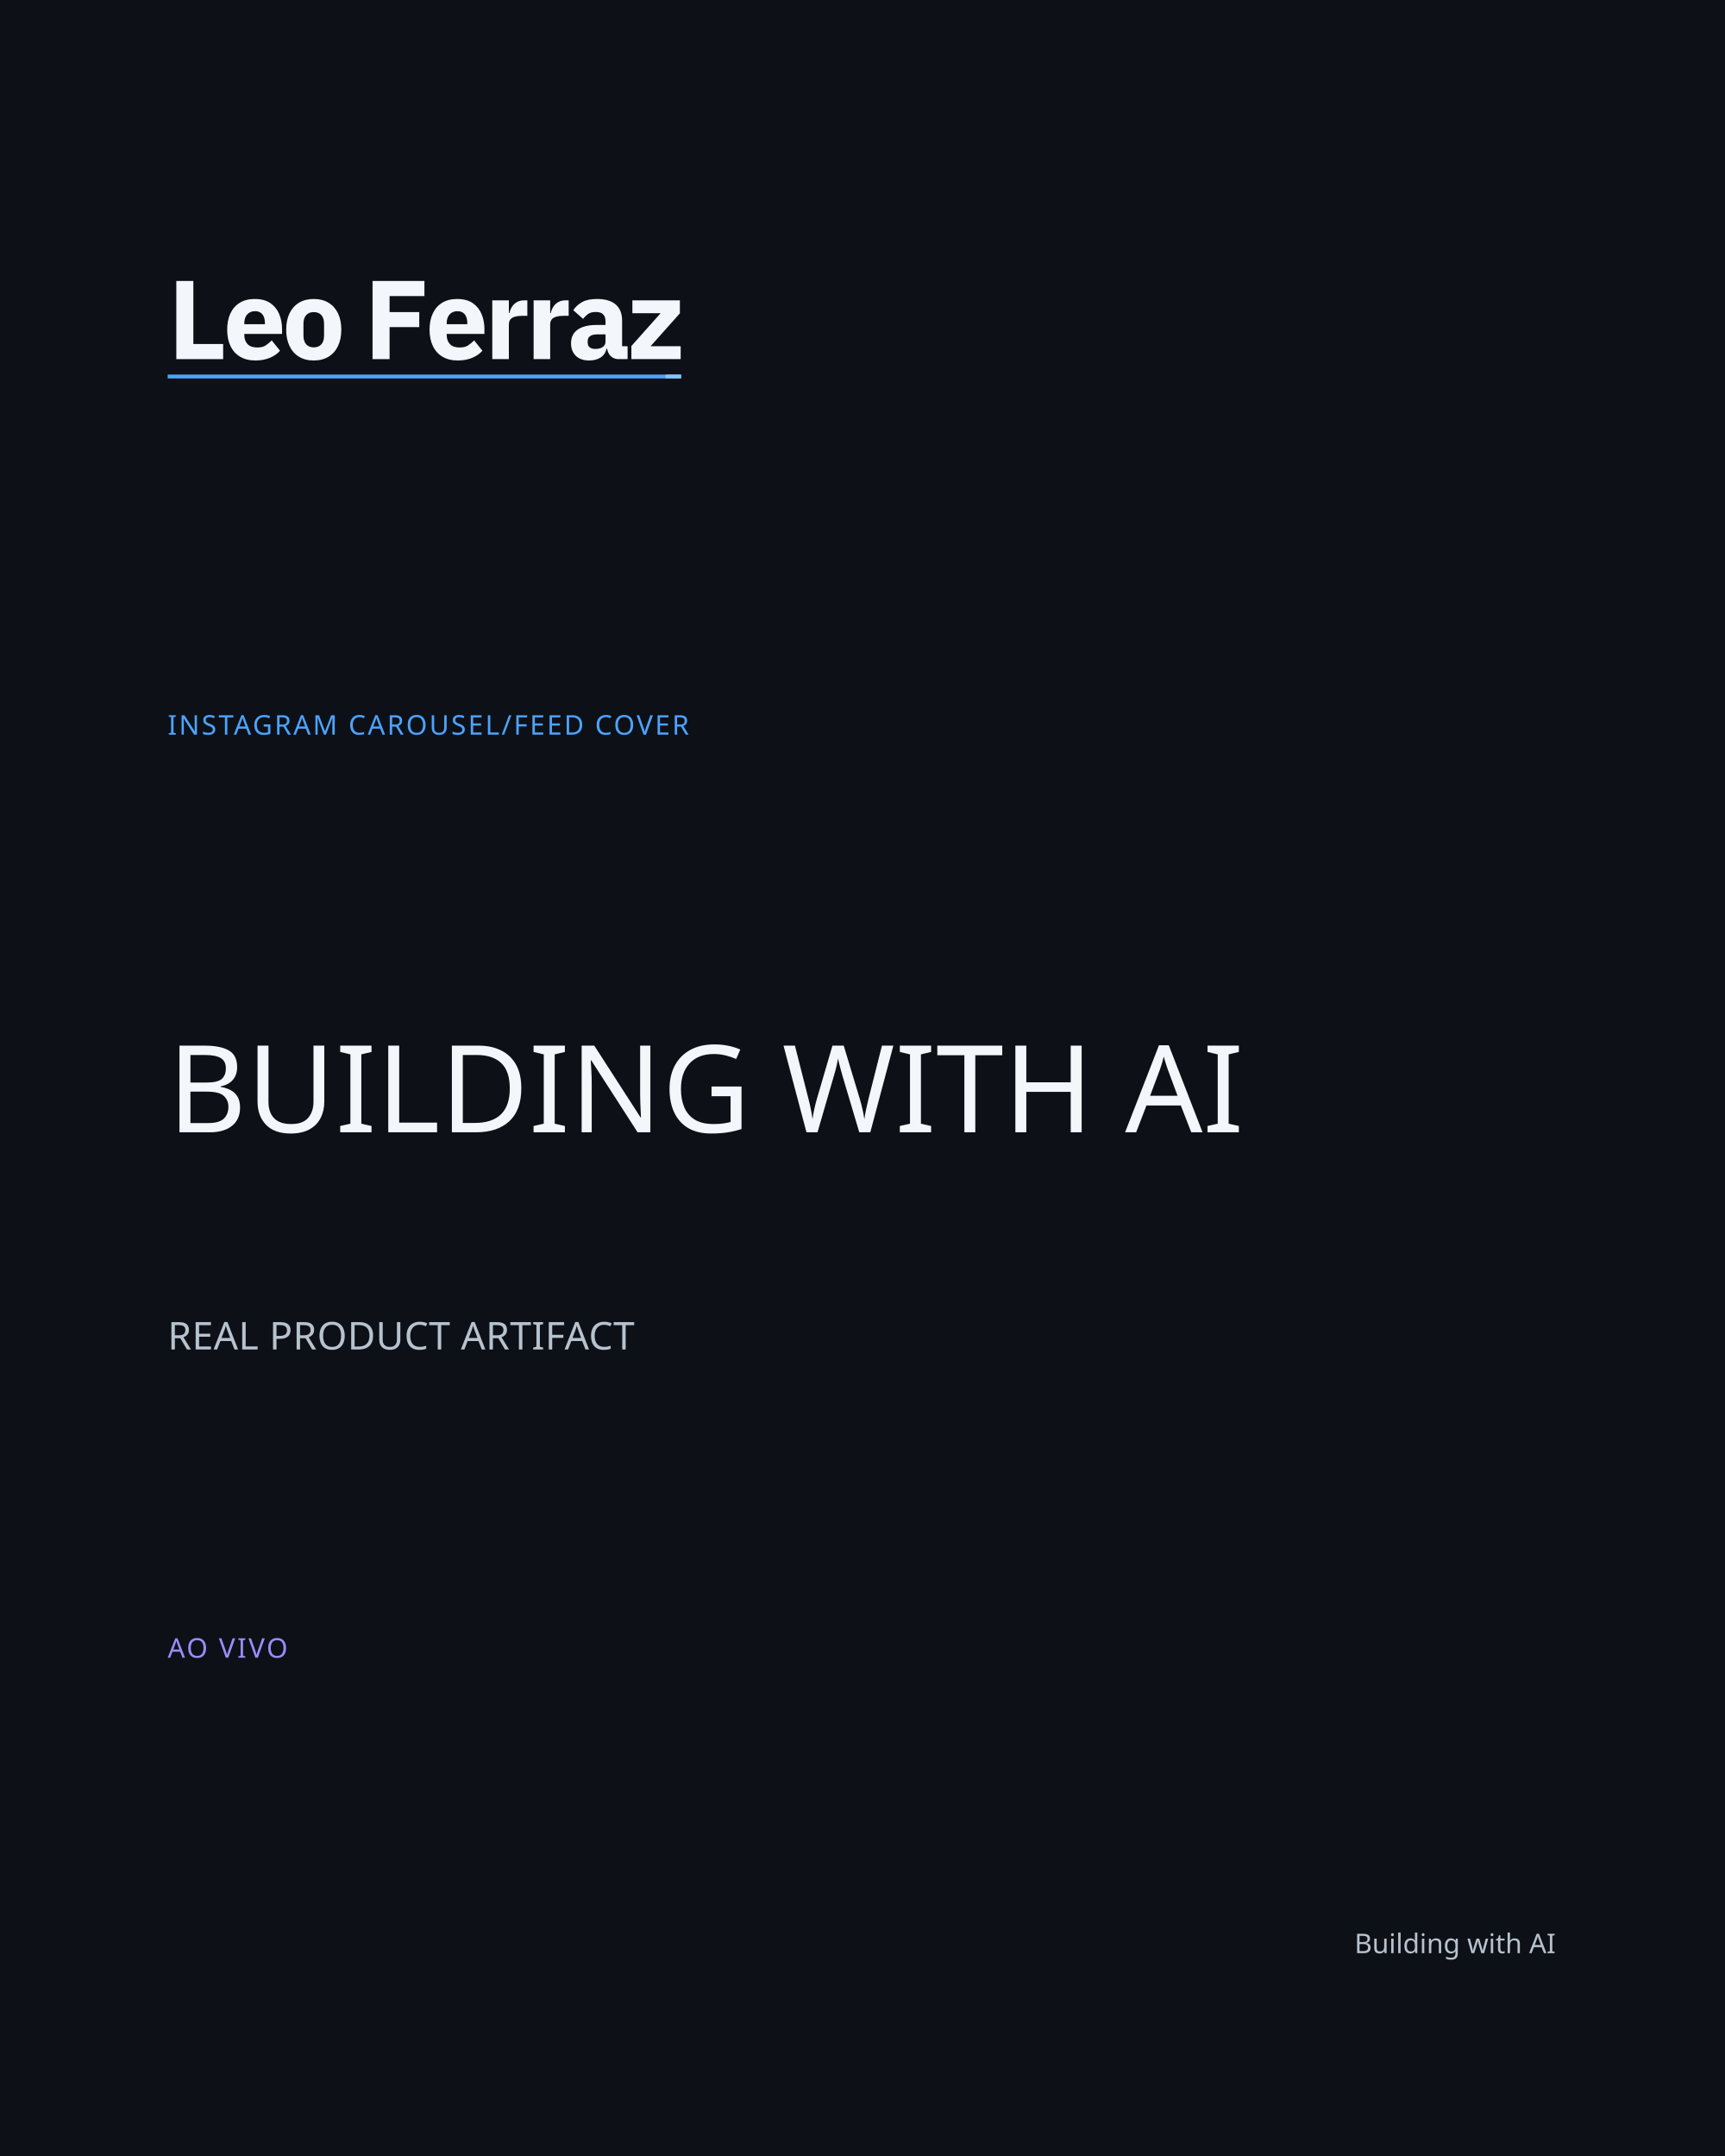
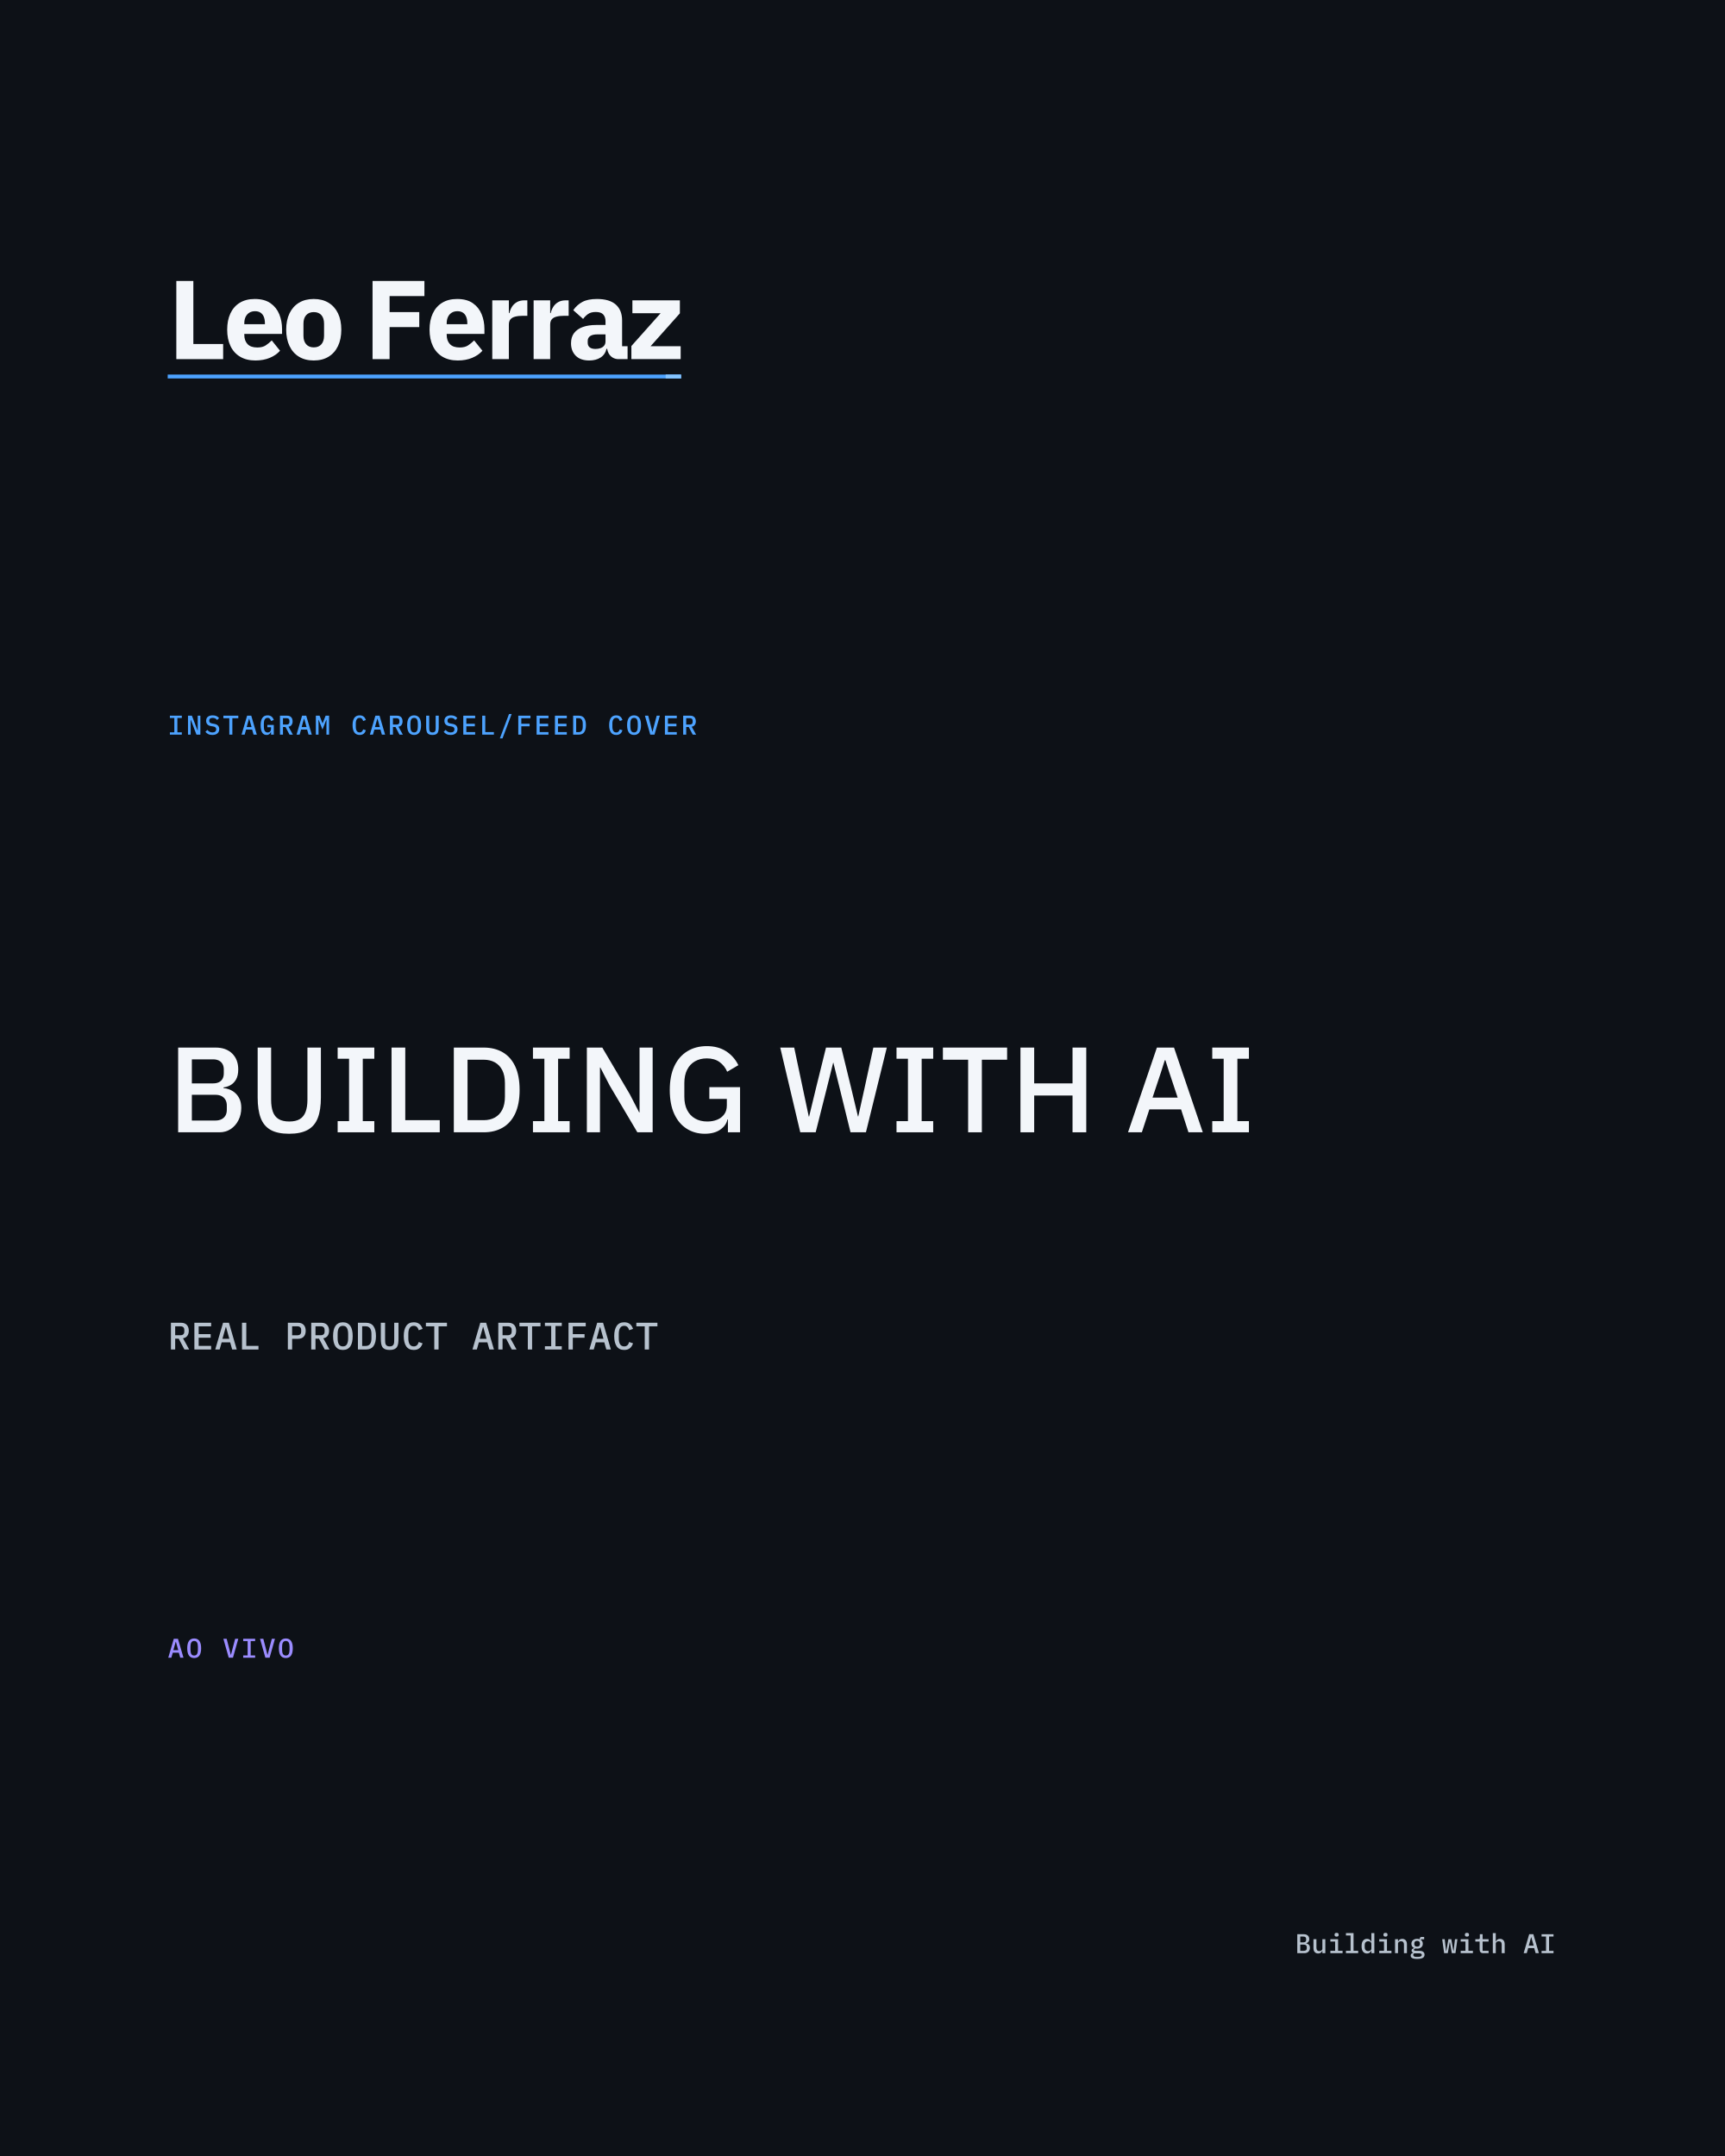
<svg xmlns="http://www.w3.org/2000/svg" viewBox="0 0 1080 1350" width="1080" height="1350" role="img" aria-labelledby="title">
  <rect width="1080" height="1350" fill="#0D1117" />
  <g data-signature-variant="wordmark-only" transform="translate(66.309 114.309) scale(1.209)">
    <path d="M60.71 91.45L36.47 91.45L36.47 50.97L45.28 50.97L45.28 83.62L60.71 83.62Z" fill="#F3F6FA" />
    <path d="M77.41 92.15Q72.77 92.15 69.5 90.2Q66.22 88.26 64.51 84.66Q62.8 81.07 62.8 76.2Q62.8 71.38 64.45 67.82Q66.1 64.25 69.29 62.28Q72.48 60.3 77.07 60.3Q82.11 60.3 85.22 62.48Q88.32 64.65 89.77 68.19Q91.22 71.73 91.22 75.85L91.22 78.4L71.67 78.4L71.67 78.86Q71.67 81.88 73.33 83.65Q74.98 85.42 78.4 85.42Q81.13 85.42 82.78 84.32Q84.43 83.21 85.88 81.76L90.17 87.1Q88.14 89.42 84.87 90.78Q81.59 92.15 77.41 92.15ZM77.24 66.63Q75.5 66.63 74.25 67.41Q73.01 68.19 72.34 69.58Q71.67 70.98 71.67 72.89L71.67 73.35L82.34 73.35L82.34 72.83Q82.34 70.98 81.79 69.58Q81.24 68.19 80.11 67.41Q78.98 66.63 77.24 66.63Z" fill="#F3F6FA" />
    <path d="M107.63 92.15Q103.17 92.15 99.98 90.2Q96.79 88.26 95.08 84.66Q93.36 81.07 93.36 76.2Q93.36 71.27 95.08 67.73Q96.79 64.19 99.98 62.25Q103.17 60.3 107.63 60.3Q112.1 60.3 115.29 62.25Q118.48 64.19 120.19 67.73Q121.9 71.27 121.9 76.2Q121.9 81.07 120.19 84.66Q118.48 88.26 115.29 90.2Q112.1 92.15 107.63 92.15ZM107.63 85.36Q110.18 85.36 111.58 83.77Q112.97 82.17 112.97 79.33L112.97 73.12Q112.97 70.22 111.58 68.66Q110.18 67.09 107.63 67.09Q105.14 67.09 103.72 68.66Q102.3 70.22 102.3 73.12L102.3 79.33Q102.3 82.17 103.72 83.77Q105.14 85.36 107.63 85.36Z" fill="#F3F6FA" />
    <path d="M146.9 91.45L138.08 91.45L138.08 50.97L164.94 50.97L164.94 58.8L146.9 58.8L146.9 67.09L162.27 67.09L162.27 74.86L146.9 74.86Z" fill="#F3F6FA" />
    <path d="M182.22 92.15Q177.58 92.15 174.3 90.2Q171.03 88.26 169.32 84.66Q167.6 81.07 167.6 76.2Q167.6 71.38 169.26 67.82Q170.91 64.25 174.1 62.28Q177.29 60.3 181.87 60.3Q186.92 60.3 190.02 62.48Q193.12 64.65 194.57 68.19Q196.02 71.73 196.02 75.85L196.02 78.4L176.48 78.4L176.48 78.86Q176.48 81.88 178.13 83.65Q179.78 85.42 183.21 85.42Q185.93 85.42 187.58 84.32Q189.24 83.21 190.69 81.76L194.98 87.1Q192.95 89.42 189.67 90.78Q186.4 92.15 182.22 92.15ZM182.05 66.63Q180.31 66.63 179.06 67.41Q177.81 68.19 177.15 69.58Q176.48 70.98 176.48 72.89L176.48 73.35L187.15 73.35L187.15 72.83Q187.15 70.98 186.6 69.58Q186.05 68.19 184.92 67.41Q183.79 66.63 182.05 66.63Z" fill="#F3F6FA" />
    <path d="M208.67 91.45L200.08 91.45L200.08 61L208.67 61L208.67 67.61L208.96 67.61Q209.31 65.93 210.23 64.42Q211.16 62.91 212.76 61.96Q214.35 61 216.73 61L218.24 61L218.24 69L216.09 69Q213.6 69 211.95 69.44Q210.29 69.87 209.48 70.86Q208.67 71.85 208.67 73.64Z" fill="#F3F6FA" />
    <path d="M230.07 91.45L221.49 91.45L221.49 61L230.07 61L230.07 67.61L230.36 67.61Q230.71 65.93 231.64 64.42Q232.56 62.91 234.16 61.96Q235.75 61 238.13 61L239.64 61L239.64 69L237.49 69Q235 69 233.35 69.44Q231.69 69.87 230.88 70.86Q230.07 71.85 230.07 73.64Z" fill="#F3F6FA" />
    <path d="M270.15 91.45L265.39 91.45Q263.83 91.45 262.46 90.67Q261.1 89.88 260.29 88.35Q259.48 86.81 259.48 84.66L259.48 83.91L261.33 86.11L259.24 86.11Q258.55 89.07 256.17 90.61Q253.79 92.15 250.31 92.15Q245.73 92.15 243.29 89.68Q240.86 87.22 240.86 83.27Q240.86 80.02 242.45 77.94Q244.05 75.85 246.98 74.8Q249.91 73.76 253.91 73.76L258.72 73.76L258.72 71.85Q258.72 69.64 257.56 68.34Q256.4 67.03 253.68 67.03Q251.12 67.03 249.62 68.13Q248.11 69.24 247.12 70.63L242.02 66.1Q243.87 63.38 246.72 61.84Q249.56 60.3 254.31 60.3Q260.75 60.3 264.03 63.18Q267.31 66.05 267.31 71.44L267.31 84.78L270.15 84.78ZM258.72 78.63L254.55 78.63Q252.05 78.63 250.78 79.5Q249.5 80.37 249.5 82.05L249.5 82.92Q249.5 84.55 250.54 85.36Q251.59 86.17 253.5 86.17Q254.95 86.17 256.11 85.77Q257.27 85.36 258 84.49Q258.72 83.62 258.72 82.23Z" fill="#F3F6FA" />
    <path d="M297.64 91.45L272.12 91.45L272.12 84.66L287.26 67.67L272.64 67.67L272.64 61L297.23 61L297.23 67.73L282.04 84.78L297.64 84.78Z" fill="#F3F6FA" />
    <rect data-accent="underline-line" x="32" y="99.45" width="265.872" height="2" fill="#4DA3FF" />
    <rect data-accent="underline-terminal" x="289.872" y="99.45" width="8" height="2" fill="#86C5FF" />
  </g>
-   <text x="105" y="460" fill="#4DA3FF" font-family="IBM Plex Mono" font-size="17px" font-weight="500" text-anchor="start" letter-spacing="0.075em">INSTAGRAM CAROUSEL/FEED COVER</text>
-   <text x="105" y="709" fill="#F3F6FA" font-family="IBM Plex Sans" font-size="76px" font-weight="500" text-anchor="start" letter-spacing="0em">BUILDING WITH AI</text>
-   <text x="105" y="845" fill="#B7C2CE" font-family="IBM Plex Mono" font-size="24px" font-weight="500" text-anchor="start" letter-spacing="0.01em">REAL PRODUCT ARTIFACT</text>
-   <text x="105" y="1038" fill="#9B8CFF" font-family="IBM Plex Mono" font-size="17px" font-weight="500" text-anchor="start" letter-spacing="0.075em">AO VIVO</text>
-   <text x="974" y="1223" fill="#B7C2CE" font-family="IBM Plex Mono" font-size="17px" font-weight="500" text-anchor="end" letter-spacing="0em">Building with AI</text>
+   <path d="M106.36 460L106.36 458.56L109.15 458.56L109.15 449.58L106.36 449.58L106.36 448.13L113.84 448.13L113.84 449.58L111.05 449.58L111.05 458.56L113.84 458.56L113.84 460Z" fill="#4DA3FF" />
+   <path d="M119.52 450.87L119.37 450.87L119.37 460L117.7 460L117.7 448.13L120.15 448.13L123.63 457.26L123.79 457.26L123.79 448.13L125.45 448.13L125.45 460L123 460Z" fill="#4DA3FF" />
+   <path d="M132.95 460.2Q131.4 460.2 130.35 459.66Q129.29 459.12 128.61 458.22L129.84 457.04Q130.52 457.86 131.28 458.24Q132.05 458.62 133.02 458.62Q134.14 458.62 134.74 458.11Q135.35 457.6 135.35 456.65Q135.35 455.89 134.9 455.47Q134.46 455.05 133.39 454.87L132.1 454.66Q131.25 454.53 130.67 454.21Q130.09 453.9 129.74 453.46Q129.38 453.03 129.22 452.49Q129.06 451.96 129.06 451.36Q129.06 449.68 130.14 448.81Q131.23 447.93 133.14 447.93Q134.55 447.93 135.54 448.38Q136.54 448.83 137.15 449.65L135.96 450.84Q135.46 450.24 134.79 449.88Q134.12 449.51 133.14 449.51Q132.08 449.51 131.53 449.96Q130.98 450.41 130.98 451.28Q130.98 452.01 131.41 452.43Q131.84 452.84 132.95 453.03L134.21 453.25Q135.8 453.54 136.54 454.42Q137.27 455.29 137.27 456.55Q137.27 457.37 136.99 458.05Q136.71 458.73 136.15 459.2Q135.6 459.68 134.79 459.94Q133.99 460.2 132.95 460.2Z" fill="#4DA3FF" />
+   <path d="M145.48 449.73L145.48 460L143.57 460L143.57 449.73L139.85 449.73L139.85 448.13L149.2 448.13L149.2 449.73Z" fill="#4DA3FF" />
+   <path d="M158.75 460L157.85 456.84L154.08 456.84L153.18 460L151.24 460L154.71 448.13L157.31 448.13L160.78 460ZM156.03 450.06L155.9 450.06L154.44 455.26L157.5 455.26Z" fill="#4DA3FF" />
+   <path d="M169.69 458.37L169.57 458.37Q169.41 458.73 169.2 459.06Q168.99 459.39 168.67 459.64Q168.36 459.9 167.92 460.05Q167.48 460.2 166.9 460.2Q165.04 460.2 164.11 458.62Q163.17 457.04 163.17 454.15Q163.17 451.13 164.25 449.53Q165.32 447.93 167.53 447.93Q168.39 447.93 169.05 448.17Q169.7 448.41 170.16 448.81Q170.62 449.21 170.93 449.74Q171.23 450.28 171.42 450.87L169.7 451.45Q169.57 451.06 169.4 450.71Q169.23 450.36 168.98 450.09Q168.73 449.82 168.38 449.66Q168.04 449.51 167.54 449.51Q166.3 449.51 165.75 450.47Q165.2 451.43 165.2 453.06L165.2 454.95Q165.2 455.77 165.32 456.45Q165.44 457.13 165.72 457.61Q166 458.1 166.45 458.37Q166.9 458.64 167.54 458.64Q168.58 458.64 169.13 458.02Q169.69 457.4 169.69 456.43L169.69 455.36L167.39 455.36L167.39 453.93L171.42 453.93L171.42 460L169.69 460Z" fill="#4DA3FF" />
+   <path d="M177.17 460L175.28 460L175.28 448.13L179.72 448.13Q181.42 448.13 182.31 449.09Q183.2 450.04 183.2 451.7Q183.2 453.06 182.54 453.95Q181.87 454.83 180.63 455.04L183.37 460L181.26 460L178.75 455.21L177.17 455.21ZM179.44 453.68Q181.21 453.68 181.21 452.06L181.21 451.33Q181.21 449.72 179.44 449.72L177.17 449.72L177.17 453.68Z" fill="#4DA3FF" />
+   <path d="M193.18 460L192.28 456.84L188.5 456.84L187.6 460L185.67 460L189.13 448.13L191.73 448.13L195.2 460ZM190.46 450.06L190.32 450.06L188.86 455.26L191.92 455.26Z" fill="#4DA3FF" />
+   <path d="M204.37 454.32L204.42 450.75L204.28 450.75L201.9 456.86L199.52 450.75L199.38 450.75L199.44 454.32L199.44 460L197.75 460L197.75 448.13L200.08 448.13L201.9 452.84L202.02 452.84L203.86 448.13L206.05 448.13L206.05 460L204.37 460Z" fill="#4DA3FF" />
+   <path d="M225.19 460.2Q222.93 460.2 221.83 458.61Q220.74 457.01 220.74 454.07Q220.74 451.13 221.83 449.53Q222.93 447.93 225.19 447.93Q226.06 447.93 226.69 448.16Q227.33 448.39 227.79 448.79Q228.25 449.19 228.56 449.72Q228.88 450.26 229.08 450.87L227.37 451.45Q227.23 451.04 227.06 450.68Q226.89 450.33 226.64 450.07Q226.38 449.82 226.03 449.66Q225.68 449.51 225.17 449.51Q223.92 449.51 223.34 450.47Q222.76 451.43 222.76 453.06L222.76 455.07Q222.76 456.7 223.34 457.66Q223.92 458.62 225.17 458.62Q225.68 458.62 226.03 458.47Q226.38 458.32 226.64 458.06Q226.89 457.81 227.06 457.45Q227.23 457.09 227.37 456.69L229.08 457.26Q228.88 457.88 228.56 458.41Q228.25 458.95 227.79 459.35Q227.33 459.75 226.69 459.97Q226.06 460.2 225.19 460.2Z" fill="#4DA3FF" />
+   <path d="M239.08 460L238.18 456.84L234.4 456.84L233.5 460L231.57 460L235.03 448.13L237.63 448.13L241.1 460ZM236.36 450.06L236.22 450.06L234.76 455.26L237.82 455.26Z" fill="#4DA3FF" />
+   <path d="M246.02 460L244.13 460L244.13 448.13L248.57 448.13Q250.27 448.13 251.16 449.09Q252.05 450.04 252.05 451.7Q252.05 453.06 251.39 453.95Q250.72 454.83 249.48 455.04L252.22 460L250.11 460L247.6 455.21L246.02 455.21ZM248.29 453.68Q250.06 453.68 250.06 452.06L250.06 451.33Q250.06 449.72 248.29 449.72L246.02 449.72L246.02 453.68Z" fill="#4DA3FF" />
+   <path d="M259.28 460.2Q258.15 460.2 257.33 459.79Q256.5 459.37 255.97 458.59Q255.43 457.81 255.18 456.67Q254.92 455.53 254.92 454.07Q254.92 452.62 255.18 451.47Q255.43 450.33 255.97 449.55Q256.5 448.76 257.33 448.35Q258.15 447.93 259.28 447.93Q260.4 447.93 261.22 448.35Q262.05 448.76 262.58 449.55Q263.12 450.33 263.37 451.47Q263.63 452.62 263.63 454.07Q263.63 455.53 263.37 456.67Q263.12 457.81 262.58 458.59Q262.05 459.37 261.22 459.79Q260.4 460.2 259.28 460.2ZM259.28 458.62Q260.55 458.62 261.08 457.66Q261.6 456.7 261.6 455.05L261.6 453.06Q261.6 451.43 261.08 450.47Q260.55 449.51 259.28 449.51Q258 449.51 257.47 450.47Q256.95 451.43 256.95 453.06L256.95 455.07Q256.95 456.7 257.47 457.66Q258 458.62 259.28 458.62Z" fill="#4DA3FF" />
+   <path d="M268.73 448.13L268.73 455.43Q268.73 456.16 268.77 456.75Q268.81 457.35 269.02 457.76Q269.22 458.18 269.63 458.4Q270.04 458.62 270.75 458.62Q271.46 458.62 271.87 458.4Q272.28 458.18 272.48 457.76Q272.69 457.35 272.73 456.75Q272.77 456.16 272.77 455.43L272.77 448.13L274.68 448.13L274.68 455.09Q274.68 456.36 274.53 457.32Q274.39 458.28 273.96 458.92Q273.54 459.56 272.76 459.88Q271.99 460.2 270.75 460.2Q269.51 460.2 268.74 459.88Q267.96 459.56 267.54 458.92Q267.11 458.28 266.97 457.32Q266.82 456.36 266.82 455.09L266.82 448.13Z" fill="#4DA3FF" />
+   <path d="M282.12 460.2Q280.58 460.2 279.52 459.66Q278.47 459.12 277.79 458.22L279.01 457.04Q279.69 457.86 280.46 458.24Q281.22 458.62 282.19 458.62Q283.31 458.62 283.92 458.11Q284.52 457.6 284.52 456.65Q284.52 455.89 284.08 455.47Q283.64 455.05 282.57 454.87L281.27 454.66Q280.42 454.53 279.85 454.21Q279.27 453.9 278.91 453.46Q278.55 453.03 278.39 452.49Q278.23 451.96 278.23 451.36Q278.23 449.68 279.32 448.81Q280.41 447.93 282.31 447.93Q283.72 447.93 284.72 448.38Q285.71 448.83 286.32 449.65L285.13 450.84Q284.64 450.24 283.97 449.88Q283.3 449.51 282.31 449.51Q281.26 449.51 280.7 449.96Q280.15 450.41 280.15 451.28Q280.15 452.01 280.58 452.43Q281.02 452.84 282.12 453.03L283.38 453.25Q284.98 453.54 285.71 454.42Q286.44 455.29 286.44 456.55Q286.44 457.37 286.16 458.05Q285.88 458.73 285.33 459.2Q284.77 459.68 283.97 459.94Q283.16 460.2 282.12 460.2Z" fill="#4DA3FF" />
+   <path d="M290.06 460L290.06 448.13L297.49 448.13L297.49 449.73L291.97 449.73L291.97 453.18L297.29 453.18L297.29 454.78L291.97 454.78L291.97 458.4L297.49 458.4L297.49 460Z" fill="#4DA3FF" />
+   <path d="M301.91 460L301.91 448.13L303.82 448.13L303.82 458.4L309.22 458.4L309.22 460Z" fill="#4DA3FF" />
+   <path d="M312.96 462.35L318.69 447.08L320.34 447.08L314.61 462.35Z" fill="#4DA3FF" />
+   <path d="M324.49 460L324.49 448.13L332.12 448.13L332.12 449.73L326.39 449.73L326.39 453.18L331.59 453.18L331.59 454.78L326.39 454.78L326.39 460Z" fill="#4DA3FF" />
+   <path d="M335.96 460L335.96 448.13L343.39 448.13L343.39 449.73L337.87 449.73L337.87 453.18L343.19 453.18L343.19 454.78L337.87 454.78L337.87 458.4L343.39 458.4L343.39 460Z" fill="#4DA3FF" />
+   <path d="M347.44 460L347.44 448.13L354.87 448.13L354.87 449.73L349.34 449.73L349.34 453.18L354.66 453.18L354.66 454.78L349.34 454.78L349.34 458.4L354.87 458.4L354.87 460Z" fill="#4DA3FF" />
+   <path d="M358.84 448.13L362.38 448.13Q364.66 448.13 365.75 449.65Q366.85 451.16 366.85 454.07Q366.85 456.97 365.75 458.49Q364.66 460 362.38 460L358.84 460ZM362.26 458.44Q363.57 458.44 364.21 457.56Q364.85 456.69 364.85 455.05L364.85 453.08Q364.85 451.45 364.21 450.57Q363.57 449.7 362.26 449.7L360.73 449.7L360.73 458.44Z" fill="#4DA3FF" />
+   <path d="M385.84 460.2Q383.58 460.2 382.48 458.61Q381.39 457.01 381.39 454.07Q381.39 451.13 382.48 449.53Q383.58 447.93 385.84 447.93Q386.71 447.93 387.34 448.16Q387.98 448.39 388.44 448.79Q388.9 449.19 389.21 449.72Q389.53 450.26 389.73 450.87L388.02 451.45Q387.88 451.04 387.71 450.68Q387.54 450.33 387.29 450.07Q387.03 449.82 386.68 449.66Q386.33 449.51 385.82 449.51Q384.57 449.51 383.99 450.47Q383.41 451.43 383.41 453.06L383.41 455.07Q383.41 456.7 383.99 457.66Q384.57 458.62 385.82 458.62Q386.33 458.62 386.68 458.47Q387.03 458.32 387.29 458.06Q387.54 457.81 387.71 457.45Q387.88 457.09 388.02 456.69L389.73 457.26Q389.53 457.88 389.21 458.41Q388.9 458.95 388.44 459.35Q387.98 459.75 387.34 459.97Q386.71 460.2 385.84 460.2Z" fill="#4DA3FF" />
+   <path d="M396.98 460.2Q395.85 460.2 395.03 459.79Q394.2 459.37 393.67 458.59Q393.13 457.81 392.88 456.67Q392.62 455.53 392.62 454.07Q392.62 452.62 392.88 451.47Q393.13 450.33 393.67 449.55Q394.2 448.76 395.03 448.35Q395.85 447.93 396.98 447.93Q398.1 447.93 398.92 448.35Q399.75 448.76 400.28 449.55Q400.82 450.33 401.07 451.47Q401.33 452.62 401.33 454.07Q401.33 455.53 401.07 456.67Q400.82 457.81 400.28 458.59Q399.75 459.37 398.92 459.79Q398.1 460.2 396.98 460.2ZM396.98 458.62Q398.25 458.62 398.78 457.66Q399.3 456.7 399.3 455.05L399.3 453.06Q399.3 451.43 398.78 450.47Q398.25 449.51 396.98 449.51Q395.7 449.51 395.17 450.47Q394.65 451.43 394.65 453.06L394.65 455.07Q394.65 456.7 395.17 457.66Q395.7 458.62 396.98 458.62Z" fill="#4DA3FF" />
+   <path d="M407.12 460L403.78 448.13L405.83 448.13L407.4 454.12L408.43 458.15L408.54 458.15L409.57 454.12L411.15 448.13L413.13 448.13L409.78 460Z" fill="#4DA3FF" />
+   <path d="M416.29 460L416.29 448.13L423.72 448.13L423.72 449.73L418.19 449.73L418.19 453.18L423.51 453.18L423.51 454.78L418.19 454.78L418.19 458.4L423.72 458.4L423.72 460Z" fill="#4DA3FF" />
+   <path d="M429.62 460L427.73 460L427.73 448.13L432.17 448.13Q433.87 448.13 434.76 449.09Q435.65 450.04 435.65 451.7Q435.65 453.06 434.99 453.95Q434.32 454.83 433.08 455.04L435.82 460L433.71 460L431.2 455.21L429.62 455.21ZM431.89 453.68Q433.66 453.68 433.66 452.06L433.66 451.33Q433.66 449.72 431.89 449.72L429.62 449.72L429.62 453.68Z" fill="#4DA3FF" />
+   <path d="M111.54 709L111.54 655.95L135.02 655.95Q141.56 655.95 145.36 659.68Q149.16 663.4 149.16 669.63Q149.16 673.58 147.75 675.98Q146.34 678.37 144.25 679.51Q142.16 680.65 139.96 680.88L139.96 681.34Q141.63 681.41 143.53 682.13Q145.43 682.86 147.14 684.3Q148.85 685.74 149.95 688.06Q151.06 690.38 151.06 693.72Q151.06 697.98 149.27 701.48Q147.48 704.97 144.41 706.99Q141.33 709 137.38 709ZM120.12 685.52L120.12 701.63L134.87 701.63Q137.07 701.63 138.67 700.83Q140.26 700.03 141.14 698.55Q142.01 697.07 142.01 694.86L142.01 692.28Q142.01 690.15 141.14 688.63Q140.26 687.11 138.67 686.31Q137.07 685.52 134.87 685.52ZM120.12 663.32L120.12 678.37L133.42 678.37Q135.55 678.37 137.03 677.65Q138.52 676.93 139.31 675.52Q140.11 674.12 140.11 672.06L140.11 669.63Q140.11 667.66 139.31 666.25Q138.52 664.84 137.03 664.08Q135.55 663.32 133.42 663.32Z" fill="#F3F6FA" />
+   <path d="M161.32 655.95L169.75 655.95L169.75 688.63Q169.75 693.12 170.85 696.16Q171.96 699.2 174.46 700.72Q176.97 702.24 181.08 702.24Q185.26 702.24 187.73 700.72Q190.2 699.2 191.34 696.16Q192.48 693.12 192.48 688.63L192.48 655.95L200.91 655.95L200.91 687.26Q200.91 695.02 198.97 700.03Q197.04 705.05 192.67 707.48Q188.3 709.91 181 709.91Q173.7 709.91 169.41 707.48Q165.12 705.05 163.22 700.03Q161.32 695.02 161.32 687.26Z" fill="#F3F6FA" />
+   <path d="M234.35 709L211.4 709L211.4 702.01L218.54 702.01L218.54 662.94L211.4 662.94L211.4 655.95L234.35 655.95L234.35 662.94L227.13 662.94L227.13 702.01L234.35 702.01Z" fill="#F3F6FA" />
+   <path d="M275.32 709L245.14 709L245.14 655.95L253.73 655.95L253.73 701.4L275.32 701.4Z" fill="#F3F6FA" />
+   <path d="M284.13 709L284.13 655.95L302.9 655.95Q309.67 655.95 314.72 658.88Q319.78 661.8 322.55 667.69Q325.32 673.58 325.32 682.48Q325.32 691.37 322.55 697.26Q319.78 703.15 314.72 706.07Q309.67 709 302.9 709ZM292.72 701.4L302.9 701.4Q306.86 701.4 309.86 699.73Q312.86 698.06 314.49 694.79Q316.13 691.52 316.13 686.73L316.13 678.22Q316.13 673.43 314.49 670.16Q312.86 666.9 309.86 665.22Q306.86 663.55 302.9 663.55L292.72 663.55Z" fill="#F3F6FA" />
+   <path d="M356.64 709L333.68 709L333.68 702.01L340.83 702.01L340.83 662.94L333.68 662.94L333.68 655.95L356.64 655.95L356.64 662.94L349.42 662.94L349.42 702.01L356.64 702.01Z" fill="#F3F6FA" />
+   <path d="M399.04 709L381.72 679.74L375.86 668.42L375.64 668.42L375.64 679.97L375.64 709L367.43 709L367.43 655.95L377.08 655.95L394.33 685.21L400.18 696.54L400.41 696.54L400.41 684.98L400.41 655.95L408.62 655.95L408.62 709Z" fill="#F3F6FA" />
+   <path d="M455.74 709L455.74 700.94L455.44 700.94Q454.68 704.74 450.95 707.33Q447.23 709.91 441.22 709.91Q434.92 709.91 429.94 706.76Q424.96 703.6 422.15 697.52Q419.34 691.44 419.34 682.55Q419.34 673.66 422.22 667.54Q425.11 661.42 430.36 658.23Q435.6 655.04 442.52 655.04Q449.58 655.04 454.56 658.23Q459.54 661.42 462.28 666.97L455.28 671.08Q453.69 667.35 450.53 665.03Q447.38 662.72 442.52 662.72Q438.34 662.72 435.14 664.54Q431.95 666.36 430.2 669.82Q428.46 673.28 428.46 678.14L428.46 686.73Q428.46 691.6 430.2 695.05Q431.95 698.51 435.18 700.37Q438.41 702.24 442.82 702.24Q446.24 702.24 448.98 701.13Q451.71 700.03 453.38 697.79Q455.06 695.55 455.06 692.2L455.06 688.1L444.11 688.1L444.11 680.73L463.34 680.73L463.34 709Z" fill="#F3F6FA" />
+   <path d="M510.69 709L501.04 709L488.5 655.95L497.24 655.95L502.63 681.49L506.36 699.12L506.58 699.12L510.84 681.49L517.15 655.95L526.72 655.95L532.96 681.49L537.14 699.04L537.36 699.04L541.24 681.49L546.79 655.95L555.22 655.95L542.15 709L532.5 709L525.74 681.56L521.78 665.45L521.63 665.45L517.6 681.56Z" fill="#F3F6FA" />
+   <path d="M584.26 709L561.3 709L561.3 702.01L568.45 702.01L568.45 662.94L561.3 662.94L561.3 655.95L584.26 655.95L584.26 662.94L577.04 662.94L577.04 702.01L584.26 702.01Z" fill="#F3F6FA" />
+   <path d="M630.54 663.55L614.73 663.55L614.73 709L606.14 709L606.14 663.55L590.34 663.55L590.34 655.95L630.54 655.95Z" fill="#F3F6FA" />
+   <path d="M671.5 709L671.5 685.97L647.49 685.97L647.49 709L638.9 709L638.9 655.95L647.49 655.95L647.49 678.37L671.5 678.37L671.5 655.95L680.09 655.95L680.09 709Z" fill="#F3F6FA" />
+   <path d="M753.05 709L744.08 709L739.45 694.64L719.61 694.64L714.9 709L706.24 709L724.32 655.95L735.04 655.95ZM737.32 687.26L732.08 671.53L729.64 663.86L729.26 663.86L726.83 671.53L721.59 687.26Z" fill="#F3F6FA" />
+   <path d="M781.93 709L758.98 709L758.98 702.01L766.12 702.01L766.12 662.94L758.98 662.94L758.98 655.95L781.93 655.95L781.93 662.94L774.71 662.94L774.71 702.01L781.93 702.01Z" fill="#F3F6FA" />
+   <path d="M109.68 845L107.02 845L107.02 828.25L113.28 828.25Q115.68 828.25 116.94 829.59Q118.2 830.94 118.2 833.29Q118.2 835.21 117.26 836.46Q116.33 837.7 114.58 837.99L118.44 845L115.46 845L111.91 838.23L109.68 838.23ZM112.9 836.07Q115.39 836.07 115.39 833.79L115.39 832.76Q115.39 830.48 112.9 830.48L109.68 830.48L109.68 836.07Z" fill="#B7C2CE" />
+   <path d="M121.7 845L121.7 828.25L132.19 828.25L132.19 830.5L124.39 830.5L124.39 835.38L131.9 835.38L131.9 837.63L124.39 837.63L124.39 842.74L132.19 842.74L132.19 845Z" fill="#B7C2CE" />
+   <path d="M145.37 845L144.1 840.54L138.77 840.54L137.5 845L134.76 845L139.66 828.25L143.33 828.25L148.22 845ZM141.53 830.96L141.34 830.96L139.27 838.3L143.59 838.3Z" fill="#B7C2CE" />
+   <path d="M151.51 845L151.51 828.25L154.2 828.25L154.2 842.74L161.83 842.74L161.83 845Z" fill="#B7C2CE" />
+   <path d="M180.22 845L180.22 828.25L186.48 828.25Q188.88 828.25 190.14 829.59Q191.4 830.94 191.4 833.29Q191.4 835.64 190.14 836.98Q188.88 838.33 186.48 838.33L182.9 838.33L182.9 845ZM182.9 836.1L186.07 836.1Q188.57 836.1 188.57 833.79L188.57 832.76Q188.57 830.48 186.07 830.48L182.9 830.48Z" fill="#B7C2CE" />
+   <path d="M197.52 845L194.86 845L194.86 828.25L201.12 828.25Q203.52 828.25 204.78 829.59Q206.04 830.94 206.04 833.29Q206.04 835.21 205.1 836.46Q204.17 837.7 202.42 837.99L206.28 845L203.3 845L199.75 838.23L197.52 838.23ZM200.74 836.07Q203.23 836.07 203.23 833.79L203.23 832.76Q203.23 830.48 200.74 830.48L197.52 830.48L197.52 836.07Z" fill="#B7C2CE" />
+   <path d="M214.68 845.29Q213.1 845.29 211.93 844.7Q210.77 844.11 210.01 843.01Q209.26 841.9 208.9 840.3Q208.54 838.69 208.54 836.62Q208.54 834.58 208.9 832.96Q209.26 831.34 210.01 830.24Q210.77 829.14 211.93 828.55Q213.1 827.96 214.68 827.96Q216.26 827.96 217.43 828.55Q218.59 829.14 219.35 830.24Q220.1 831.34 220.46 832.96Q220.82 834.58 220.82 836.62Q220.82 838.69 220.46 840.3Q220.1 841.9 219.35 843.01Q218.59 844.11 217.43 844.7Q216.26 845.29 214.68 845.29ZM214.68 843.06Q216.48 843.06 217.22 841.7Q217.97 840.34 217.97 838.02L217.97 835.21Q217.97 832.9 217.22 831.55Q216.48 830.19 214.68 830.19Q212.88 830.19 212.14 831.55Q211.39 832.9 211.39 835.21L211.39 838.04Q211.39 840.34 212.14 841.7Q212.88 843.06 214.68 843.06Z" fill="#B7C2CE" />
+   <path d="M224.09 828.25L229.08 828.25Q232.3 828.25 233.84 830.38Q235.39 832.52 235.39 836.62Q235.39 840.73 233.84 842.86Q232.3 845 229.08 845L224.09 845ZM228.91 842.79Q230.76 842.79 231.66 841.56Q232.56 840.32 232.56 838.02L232.56 835.23Q232.56 832.93 231.66 831.69Q230.76 830.46 228.91 830.46L226.75 830.46L226.75 842.79Z" fill="#B7C2CE" />
+   <path d="M241.1 828.25L241.1 838.54Q241.1 839.58 241.16 840.42Q241.22 841.26 241.51 841.84Q241.8 842.43 242.38 842.74Q242.95 843.06 243.96 843.06Q244.97 843.06 245.54 842.74Q246.12 842.43 246.41 841.84Q246.7 841.26 246.76 840.42Q246.82 839.58 246.82 838.54L246.82 828.25L249.5 828.25L249.5 838.06Q249.5 839.86 249.3 841.22Q249.1 842.58 248.5 843.48Q247.9 844.38 246.8 844.83Q245.71 845.29 243.96 845.29Q242.21 845.29 241.12 844.83Q240.02 844.38 239.42 843.48Q238.82 842.58 238.62 841.22Q238.42 839.86 238.42 838.06L238.42 828.25Z" fill="#B7C2CE" />
+   <path d="M259.08 845.29Q255.89 845.29 254.34 843.03Q252.79 840.78 252.79 836.62Q252.79 832.47 254.34 830.22Q255.89 827.96 259.08 827.96Q260.3 827.96 261.2 828.28Q262.1 828.61 262.75 829.17Q263.4 829.74 263.84 830.49Q264.29 831.25 264.58 832.11L262.15 832.93Q261.96 832.35 261.72 831.85Q261.48 831.34 261.12 830.98Q260.76 830.62 260.27 830.41Q259.78 830.19 259.06 830.19Q257.28 830.19 256.46 831.55Q255.65 832.9 255.65 835.21L255.65 838.04Q255.65 840.34 256.46 841.7Q257.28 843.06 259.06 843.06Q259.78 843.06 260.27 842.84Q260.76 842.62 261.12 842.26Q261.48 841.9 261.72 841.4Q261.96 840.9 262.15 840.32L264.58 841.14Q264.29 842 263.84 842.76Q263.4 843.51 262.75 844.08Q262.1 844.64 261.2 844.96Q260.3 845.29 259.08 845.29Z" fill="#B7C2CE" />
+   <path d="M274.58 830.5L274.58 845L271.9 845L271.9 830.5L266.64 830.5L266.64 828.25L279.84 828.25L279.84 830.5Z" fill="#B7C2CE" />
+   <path d="M306.41 845L305.14 840.54L299.81 840.54L298.54 845L295.8 845L300.7 828.25L304.37 828.25L309.26 845ZM302.57 830.96L302.38 830.96L300.31 838.3L304.63 838.3Z" fill="#B7C2CE" />
+   <path d="M314.64 845L311.98 845L311.98 828.25L318.24 828.25Q320.64 828.25 321.9 829.59Q323.16 830.94 323.16 833.29Q323.16 835.21 322.22 836.46Q321.29 837.7 319.54 837.99L323.4 845L320.42 845L316.87 838.23L314.64 838.23ZM317.86 836.07Q320.35 836.07 320.35 833.79L320.35 832.76Q320.35 830.48 317.86 830.48L314.64 830.48L314.64 836.07Z" fill="#B7C2CE" />
+   <path d="M333.14 830.5L333.14 845L330.46 845L330.46 830.5L325.2 830.5L325.2 828.25L338.4 828.25L338.4 830.5Z" fill="#B7C2CE" />
+   <path d="M341.16 845L341.16 842.96L345.1 842.96L345.1 830.29L341.16 830.29L341.16 828.25L351.72 828.25L351.72 830.29L347.78 830.29L347.78 842.96L351.72 842.96L351.72 845Z" fill="#B7C2CE" />
+   <path d="M355.94 845L355.94 828.25L366.72 828.25L366.72 830.5L358.63 830.5L358.63 835.38L365.98 835.38L365.98 837.63L358.63 837.63L358.63 845Z" fill="#B7C2CE" />
+   <path d="M379.61 845L378.34 840.54L373.01 840.54L371.74 845L369 845L373.9 828.25L377.57 828.25L382.46 845ZM375.77 830.96L375.58 830.96L373.51 838.3L377.83 838.3Z" fill="#B7C2CE" />
+   <path d="M390.84 845.29Q387.65 845.29 386.1 843.03Q384.55 840.78 384.55 836.62Q384.55 832.47 386.1 830.22Q387.65 827.96 390.84 827.96Q392.06 827.96 392.96 828.28Q393.86 828.61 394.51 829.17Q395.16 829.74 395.6 830.49Q396.05 831.25 396.34 832.11L393.91 832.93Q393.72 832.35 393.48 831.85Q393.24 831.34 392.88 830.98Q392.52 830.62 392.03 830.41Q391.54 830.19 390.82 830.19Q389.04 830.19 388.22 831.55Q387.41 832.9 387.41 835.21L387.41 838.04Q387.41 840.34 388.22 841.7Q389.04 843.06 390.82 843.06Q391.54 843.06 392.03 842.84Q392.52 842.62 392.88 842.26Q393.24 841.9 393.48 841.4Q393.72 840.9 393.91 840.32L396.34 841.14Q396.05 842 395.6 842.76Q395.16 843.51 394.51 844.08Q393.86 844.64 392.96 844.96Q392.06 845.29 390.84 845.29Z" fill="#B7C2CE" />
+   <path d="M406.34 830.5L406.34 845L403.66 845L403.66 830.5L398.4 830.5L398.4 828.25L411.6 828.25L411.6 830.5Z" fill="#B7C2CE" />
+   <path d="M112.85 1038L111.95 1034.84L108.18 1034.84L107.28 1038L105.34 1038L108.81 1026.13L111.41 1026.13L114.88 1038ZM110.13 1028.06L110 1028.06L108.54 1033.26L111.6 1033.26Z" fill="#9B8CFF" />
+   <path d="M121.57 1038.2Q120.45 1038.2 119.63 1037.79Q118.8 1037.37 118.27 1036.59Q117.73 1035.81 117.48 1034.67Q117.22 1033.53 117.22 1032.07Q117.22 1030.62 117.48 1029.47Q117.73 1028.33 118.27 1027.55Q118.8 1026.76 119.63 1026.35Q120.45 1025.93 121.57 1025.93Q122.7 1025.93 123.52 1026.35Q124.35 1026.76 124.88 1027.55Q125.42 1028.33 125.67 1029.47Q125.93 1030.62 125.93 1032.07Q125.93 1033.53 125.67 1034.67Q125.42 1035.81 124.88 1036.59Q124.35 1037.37 123.52 1037.79Q122.7 1038.2 121.57 1038.2ZM121.57 1036.62Q122.85 1036.62 123.38 1035.66Q123.9 1034.7 123.9 1033.05L123.9 1031.06Q123.9 1029.43 123.38 1028.47Q122.85 1027.51 121.57 1027.51Q120.3 1027.51 119.77 1028.47Q119.25 1029.43 119.25 1031.06L119.25 1033.07Q119.25 1034.7 119.77 1035.66Q120.3 1036.62 121.57 1036.62Z" fill="#9B8CFF" />
+   <path d="M143.2 1038L139.85 1026.13L141.91 1026.13L143.47 1032.12L144.51 1036.15L144.61 1036.15L145.65 1032.12L147.23 1026.13L149.2 1026.13L145.85 1038Z" fill="#9B8CFF" />
+   <path d="M152.26 1038L152.26 1036.56L155.05 1036.56L155.05 1027.58L152.26 1027.58L152.26 1026.13L159.74 1026.13L159.74 1027.58L156.95 1027.58L156.95 1036.56L159.74 1036.56L159.74 1038Z" fill="#9B8CFF" />
+   <path d="M166.15 1038L162.8 1026.13L164.86 1026.13L166.42 1032.12L167.46 1036.15L167.56 1036.15L168.6 1032.12L170.18 1026.13L172.15 1026.13L168.8 1038Z" fill="#9B8CFF" />
+   <path d="M178.95 1038.2Q177.83 1038.2 177 1037.79Q176.18 1037.37 175.64 1036.59Q175.11 1035.81 174.85 1034.67Q174.6 1033.53 174.6 1032.07Q174.6 1030.62 174.85 1029.47Q175.11 1028.33 175.64 1027.55Q176.18 1026.76 177 1026.35Q177.83 1025.93 178.95 1025.93Q180.07 1025.93 180.9 1026.35Q181.72 1026.76 182.26 1027.55Q182.79 1028.33 183.05 1029.47Q183.3 1030.62 183.3 1032.07Q183.3 1033.53 183.05 1034.67Q182.79 1035.81 182.26 1036.59Q181.72 1037.37 180.9 1037.79Q180.07 1038.2 178.95 1038.2ZM178.95 1036.62Q180.23 1036.62 180.75 1035.66Q181.28 1034.7 181.28 1033.05L181.28 1031.06Q181.28 1029.43 180.75 1028.47Q180.23 1027.51 178.95 1027.51Q177.68 1027.51 177.15 1028.47Q176.62 1029.43 176.62 1031.06L176.62 1033.07Q176.62 1034.7 177.15 1035.66Q177.68 1036.62 178.95 1036.62Z" fill="#9B8CFF" />
+   <path d="M812.21 1211.13L816.31 1211.13Q817.92 1211.13 818.82 1211.97Q819.71 1212.8 819.71 1214.24Q819.71 1215.28 819.2 1215.89Q818.69 1216.51 817.82 1216.76L817.82 1216.85Q818.86 1217.08 819.49 1217.76Q820.12 1218.43 820.12 1219.65Q820.12 1220.38 819.88 1220.99Q819.64 1221.61 819.2 1222.06Q818.76 1222.51 818.14 1222.75Q817.52 1223 816.77 1223L812.21 1223ZM816.19 1221.54Q817.14 1221.54 817.65 1221.15Q818.16 1220.76 818.16 1219.89L818.16 1219.28Q818.16 1218.41 817.65 1218.02Q817.14 1217.63 816.19 1217.63L814.08 1217.63L814.08 1221.54ZM815.92 1216.23Q816.82 1216.23 817.29 1215.89Q817.75 1215.54 817.75 1214.72L817.75 1214.11Q817.75 1213.29 817.29 1212.94Q816.82 1212.6 815.92 1212.6L814.08 1212.6L814.08 1216.23Z" fill="#B7C2CE" />
+   <path d="M827.92 1221.5L827.83 1221.5Q827.7 1221.84 827.49 1222.16Q827.27 1222.47 826.97 1222.7Q826.66 1222.93 826.25 1223.07Q825.85 1223.2 825.3 1223.2Q823.98 1223.2 823.16 1222.34Q822.34 1221.47 822.34 1219.87L822.34 1214.23L824.2 1214.23L824.2 1219.6Q824.2 1221.69 826.02 1221.69Q826.37 1221.69 826.71 1221.6Q827.05 1221.5 827.32 1221.32Q827.6 1221.13 827.76 1220.85Q827.92 1220.57 827.92 1220.18L827.92 1214.23L829.77 1214.23L829.77 1223L827.92 1223Z" fill="#B7C2CE" />
+   <path d="M836.84 1212.63Q836.13 1212.63 835.85 1212.34Q835.57 1212.05 835.57 1211.63L835.57 1211.27Q835.57 1210.85 835.85 1210.56Q836.13 1210.27 836.83 1210.27Q837.54 1210.27 837.82 1210.56Q838.1 1210.85 838.1 1211.27L838.1 1211.63Q838.1 1212.05 837.82 1212.34Q837.54 1212.63 836.84 1212.63ZM832.92 1221.5L835.91 1221.5L835.91 1215.72L832.92 1215.72L832.92 1214.23L837.76 1214.23L837.76 1221.5L840.57 1221.5L840.57 1223L832.92 1223Z" fill="#B7C2CE" />
+   <path d="M842.68 1221.5L845.58 1221.5L845.58 1211.92L842.68 1211.92L842.68 1210.42L847.44 1210.42L847.44 1221.5L850.34 1221.5L850.34 1223L842.68 1223Z" fill="#B7C2CE" />
+   <path d="M858.6 1221.5L858.5 1221.5Q858.11 1222.3 857.47 1222.75Q856.82 1223.2 855.85 1223.2Q854.3 1223.2 853.39 1222.05Q852.47 1220.89 852.47 1218.61Q852.47 1216.34 853.39 1215.18Q854.3 1214.02 855.85 1214.02Q856.82 1214.02 857.47 1214.47Q858.11 1214.93 858.5 1215.72L858.6 1215.72L858.6 1210.42L860.46 1210.42L860.46 1223L858.6 1223ZM856.62 1221.69Q857.02 1221.69 857.38 1221.59Q857.74 1221.49 858.01 1221.28Q858.28 1221.08 858.44 1220.78Q858.6 1220.48 858.6 1220.08L858.6 1217.15Q858.6 1216.74 858.44 1216.45Q858.28 1216.15 858.01 1215.95Q857.74 1215.74 857.38 1215.64Q857.02 1215.54 856.62 1215.54Q855.56 1215.54 854.99 1216.18Q854.42 1216.83 854.42 1217.9L854.42 1219.33Q854.42 1220.4 854.99 1221.05Q855.56 1221.69 856.62 1221.69Z" fill="#B7C2CE" />
+   <path d="M867.44 1212.63Q866.73 1212.63 866.45 1212.34Q866.17 1212.05 866.17 1211.63L866.17 1211.27Q866.17 1210.85 866.45 1210.56Q866.73 1210.27 867.43 1210.27Q868.14 1210.27 868.42 1210.56Q868.7 1210.85 868.7 1211.27L868.7 1211.63Q868.7 1212.05 868.42 1212.34Q868.14 1212.63 867.44 1212.63ZM863.52 1221.5L866.51 1221.5L866.51 1215.72L863.52 1215.72L863.52 1214.23L868.36 1214.23L868.36 1221.5L871.17 1221.5L871.17 1223L863.52 1223Z" fill="#B7C2CE" />
+   <path d="M873.43 1223L873.43 1214.23L875.28 1214.23L875.28 1215.72L875.37 1215.72Q875.5 1215.38 875.71 1215.07Q875.93 1214.76 876.23 1214.53Q876.54 1214.3 876.95 1214.16Q877.36 1214.02 877.9 1214.02Q879.23 1214.02 880.04 1214.89Q880.86 1215.76 880.86 1217.36L880.86 1223L879 1223L879 1217.63Q879 1215.54 877.19 1215.54Q876.83 1215.54 876.49 1215.63Q876.15 1215.72 875.88 1215.91Q875.6 1216.1 875.44 1216.39Q875.28 1216.68 875.28 1217.05L875.28 1223Z" fill="#B7C2CE" />
+   <path d="M891.89 1223.95Q891.89 1225.31 890.75 1225.96Q889.61 1226.6 887.28 1226.6Q886.14 1226.6 885.37 1226.46Q884.6 1226.32 884.11 1226.04Q883.63 1225.77 883.42 1225.38Q883.2 1224.99 883.2 1224.5Q883.2 1223.78 883.6 1223.38Q884 1222.98 884.73 1222.8L884.73 1222.63Q884.29 1222.46 884.03 1222.15Q883.76 1221.84 883.76 1221.35Q883.76 1220.71 884.21 1220.37Q884.65 1220.04 885.34 1219.87L885.34 1219.79Q884.55 1219.41 884.1 1218.73Q883.66 1218.05 883.66 1217.1Q883.66 1216.4 883.92 1215.83Q884.17 1215.27 884.64 1214.87Q885.11 1214.47 885.76 1214.24Q886.42 1214.02 887.23 1214.02Q888.15 1214.02 888.88 1214.31L888.88 1214.02Q888.88 1213.51 889.17 1213.17Q889.46 1212.83 890.05 1212.83L891.65 1212.83L891.65 1214.3L889.61 1214.3L889.61 1214.7Q890.19 1215.1 890.5 1215.7Q890.8 1216.3 890.8 1217.1Q890.8 1217.8 890.55 1218.37Q890.29 1218.94 889.82 1219.34Q889.36 1219.74 888.7 1219.95Q888.05 1220.16 887.23 1220.16Q886.65 1220.16 886.14 1220.06Q885.84 1220.14 885.53 1220.35Q885.23 1220.55 885.23 1220.91Q885.23 1221.32 885.62 1221.42Q886.01 1221.52 886.59 1221.52L888.56 1221.52Q890.33 1221.52 891.11 1222.19Q891.89 1222.86 891.89 1223.95ZM890.16 1224.07Q890.16 1223.63 889.8 1223.37Q889.44 1223.1 888.51 1223.1L885.46 1223.1Q884.82 1223.41 884.82 1224.09Q884.82 1224.58 885.23 1224.94Q885.65 1225.3 886.62 1225.3L888 1225.3Q889.05 1225.3 889.6 1224.98Q890.16 1224.67 890.16 1224.07ZM887.23 1218.89Q888.13 1218.89 888.56 1218.46Q888.98 1218.04 888.98 1217.32L888.98 1216.86Q888.98 1216.15 888.56 1215.72Q888.13 1215.3 887.23 1215.3Q886.33 1215.3 885.91 1215.72Q885.48 1216.15 885.48 1216.86L885.48 1217.32Q885.48 1218.04 885.91 1218.46Q886.33 1218.89 887.23 1218.89Z" fill="#B7C2CE" />
+   <path d="M902.94 1214.23L904.52 1214.23L905.37 1221.61L905.52 1221.61L906.83 1214.23L908.64 1214.23L909.93 1221.61L910.08 1221.61L910.95 1214.23L912.46 1214.23L911.24 1223L908.96 1223L907.79 1216.2L907.63 1216.2L906.44 1223L904.16 1223Z" fill="#B7C2CE" />
+   <path d="M918.44 1212.63Q917.73 1212.63 917.45 1212.34Q917.17 1212.05 917.17 1211.63L917.17 1211.27Q917.17 1210.85 917.45 1210.56Q917.73 1210.27 918.43 1210.27Q919.14 1210.27 919.42 1210.56Q919.7 1210.85 919.7 1211.27L919.7 1211.63Q919.7 1212.05 919.42 1212.34Q919.14 1212.63 918.44 1212.63ZM914.52 1221.5L917.51 1221.5L917.51 1215.72L914.52 1215.72L914.52 1214.23L919.36 1214.23L919.36 1221.5L922.17 1221.5L922.17 1223L914.52 1223Z" fill="#B7C2CE" />
+   <path d="M928.63 1223Q927.47 1223 926.93 1222.38Q926.38 1221.76 926.38 1220.77L926.38 1215.72L923.68 1215.72L923.68 1214.23L925.6 1214.23Q926.09 1214.23 926.3 1214.03Q926.5 1213.84 926.5 1213.33L926.5 1211.13L928.24 1211.13L928.24 1214.23L931.98 1214.23L931.98 1215.72L928.24 1215.72L928.24 1221.5L931.98 1221.5L931.98 1223Z" fill="#B7C2CE" />
+   <path d="M934.63 1210.42L936.48 1210.42L936.48 1215.72L936.57 1215.72Q936.7 1215.38 936.91 1215.07Q937.13 1214.76 937.43 1214.53Q937.74 1214.3 938.15 1214.16Q938.56 1214.02 939.1 1214.02Q940.43 1214.02 941.24 1214.89Q942.06 1215.76 942.06 1217.36L942.06 1223L940.2 1223L940.2 1217.63Q940.2 1215.54 938.38 1215.54Q938.03 1215.54 937.69 1215.63Q937.35 1215.72 937.08 1215.91Q936.8 1216.1 936.64 1216.39Q936.48 1216.68 936.48 1217.05L936.48 1223L934.63 1223Z" fill="#B7C2CE" />
+   <path d="M961.45 1223L960.55 1219.84L956.78 1219.84L955.88 1223L953.94 1223L957.41 1211.13L960.01 1211.13L963.48 1223ZM958.73 1213.06L958.6 1213.06L957.14 1218.26L960.2 1218.26Z" fill="#B7C2CE" />
+   <path d="M965.16 1223L965.16 1221.56L967.95 1221.56L967.95 1212.58L965.16 1212.58L965.16 1211.13L972.64 1211.13L972.64 1212.58L969.85 1212.58L969.85 1221.56L972.64 1221.56L972.64 1223Z" fill="#B7C2CE" />
</svg>
